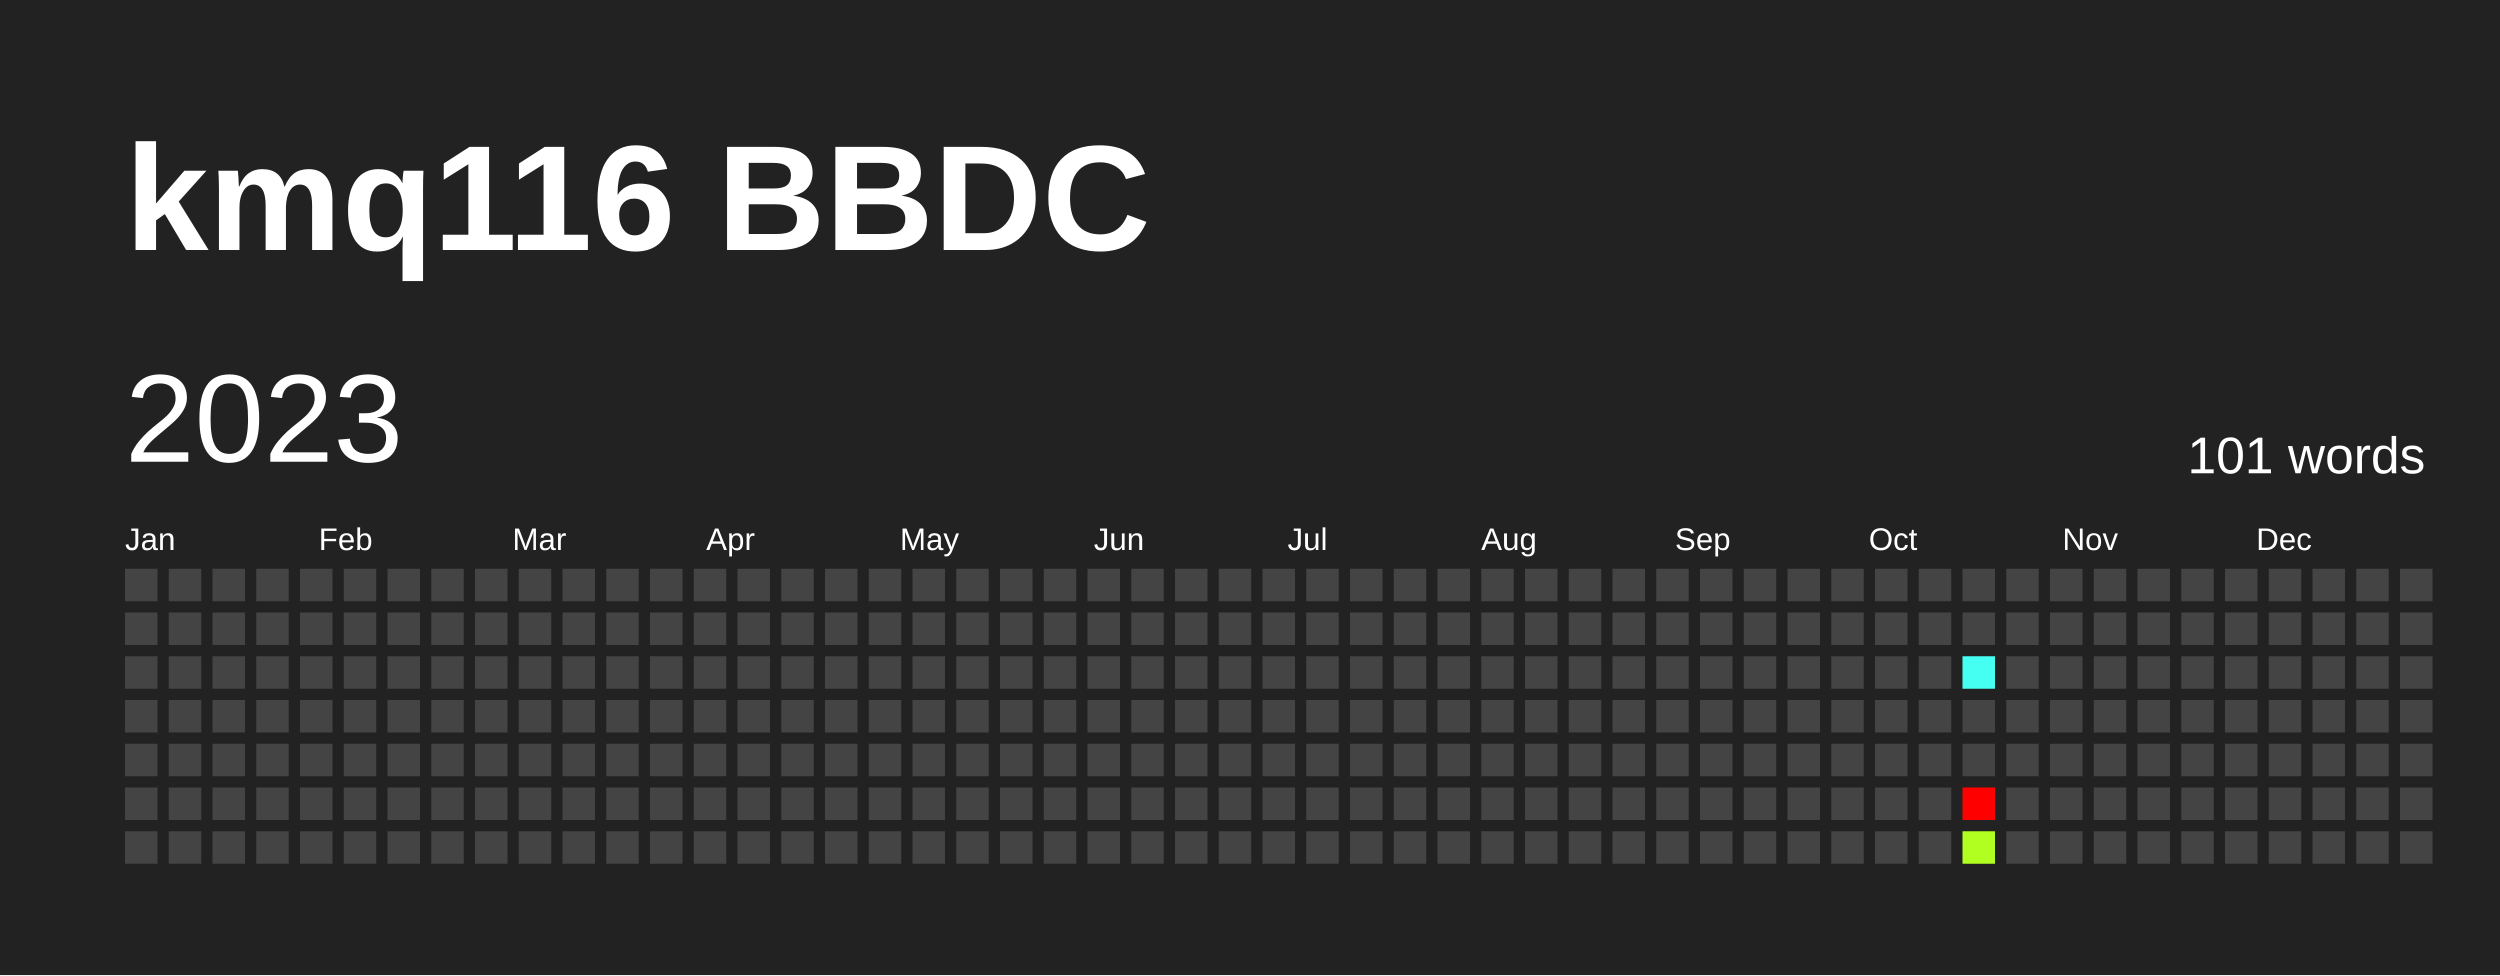
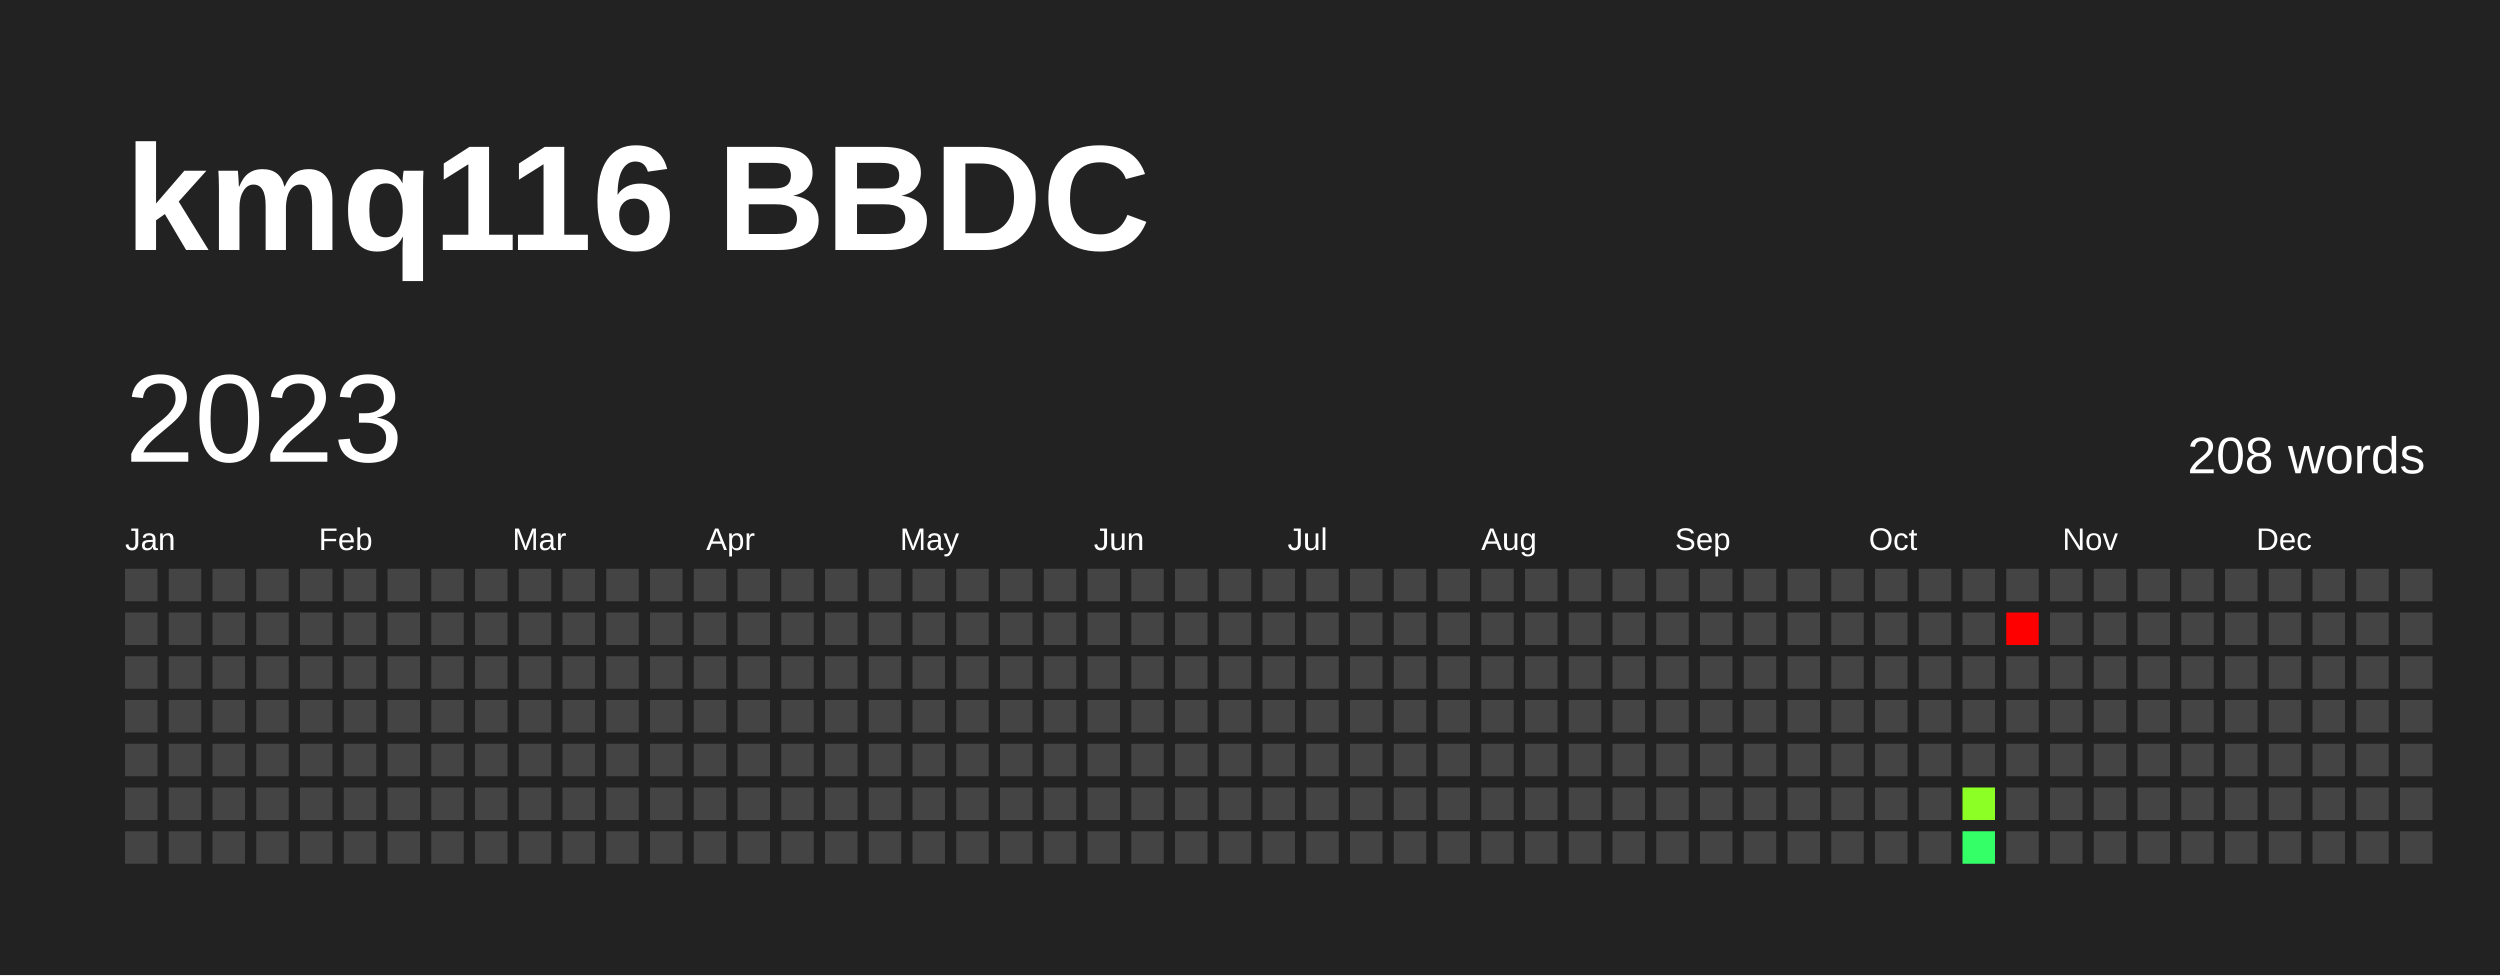
<svg xmlns="http://www.w3.org/2000/svg" baseProfile="full" height="78mm" version="1.1" viewBox="0,0,200,78" width="200mm">
  <defs />
  <rect fill="#222222" height="78" width="200" x="0" y="0" />
  <text fill="#FFFFFF" style="font-size:12px; font-family:Arial; font-weight:bold;" x="10" y="20">kmq116 BBDC</text>
  <text dominant-baseline="hanging" fill="#FFFFFF" style="font-size:10.0px; font-family:Arial;" x="10" y="30">2023</text>
-   <text dominant-baseline="hanging" fill="#FFFFFF" style="font-size:4.125px; font-family:Arial;" x="175" y="35">101 words</text>
+   <text dominant-baseline="hanging" fill="#FFFFFF" style="font-size:4.125px; font-family:Arial;" x="175" y="35">208 words</text>
  <text fill="#FFFFFF" style="font-size:2.5px; font-family:Arial" x="10.0" y="44">Jan</text>
  <text fill="#FFFFFF" style="font-size:2.5px; font-family:Arial" x="25.5" y="44">Feb</text>
  <text fill="#FFFFFF" style="font-size:2.5px; font-family:Arial" x="41.0" y="44">Mar</text>
  <text fill="#FFFFFF" style="font-size:2.5px; font-family:Arial" x="56.5" y="44">Apr</text>
  <text fill="#FFFFFF" style="font-size:2.5px; font-family:Arial" x="72.0" y="44">May</text>
  <text fill="#FFFFFF" style="font-size:2.5px; font-family:Arial" x="87.5" y="44">Jun</text>
  <text fill="#FFFFFF" style="font-size:2.5px; font-family:Arial" x="103.0" y="44">Jul</text>
  <text fill="#FFFFFF" style="font-size:2.5px; font-family:Arial" x="118.5" y="44">Aug</text>
  <text fill="#FFFFFF" style="font-size:2.5px; font-family:Arial" x="134.0" y="44">Sep</text>
  <text fill="#FFFFFF" style="font-size:2.5px; font-family:Arial" x="149.5" y="44">Oct</text>
  <text fill="#FFFFFF" style="font-size:2.5px; font-family:Arial" x="165.0" y="44">Nov</text>
  <text fill="#FFFFFF" style="font-size:2.5px; font-family:Arial" x="180.5" y="44">Dec</text>
  <rect fill="#444444" height="2.6" width="2.6" x="10.0" y="45.5" />
  <rect fill="#444444" height="2.6" width="2.6" x="10.0" y="49.0" />
  <rect fill="#444444" height="2.6" width="2.6" x="10.0" y="52.5" />
  <rect fill="#444444" height="2.6" width="2.6" x="10.0" y="56.0" />
  <rect fill="#444444" height="2.6" width="2.6" x="10.0" y="59.5" />
  <rect fill="#444444" height="2.6" width="2.6" x="10.0" y="63.0" />
  <rect fill="#444444" height="2.6" width="2.6" x="10.0" y="66.5" />
  <rect fill="#444444" height="2.6" width="2.6" x="13.5" y="45.5" />
  <rect fill="#444444" height="2.6" width="2.6" x="13.5" y="49.0" />
  <rect fill="#444444" height="2.6" width="2.6" x="13.5" y="52.5" />
  <rect fill="#444444" height="2.6" width="2.6" x="13.5" y="56.0" />
  <rect fill="#444444" height="2.6" width="2.6" x="13.5" y="59.5" />
  <rect fill="#444444" height="2.6" width="2.6" x="13.5" y="63.0" />
  <rect fill="#444444" height="2.6" width="2.6" x="13.5" y="66.5" />
  <rect fill="#444444" height="2.6" width="2.6" x="17.0" y="45.5" />
  <rect fill="#444444" height="2.6" width="2.6" x="17.0" y="49.0" />
  <rect fill="#444444" height="2.6" width="2.6" x="17.0" y="52.5" />
  <rect fill="#444444" height="2.6" width="2.6" x="17.0" y="56.0" />
  <rect fill="#444444" height="2.6" width="2.6" x="17.0" y="59.5" />
  <rect fill="#444444" height="2.6" width="2.6" x="17.0" y="63.0" />
  <rect fill="#444444" height="2.6" width="2.6" x="17.0" y="66.5" />
  <rect fill="#444444" height="2.6" width="2.6" x="20.5" y="45.5" />
  <rect fill="#444444" height="2.6" width="2.6" x="20.5" y="49.0" />
  <rect fill="#444444" height="2.6" width="2.6" x="20.5" y="52.5" />
  <rect fill="#444444" height="2.6" width="2.6" x="20.5" y="56.0" />
  <rect fill="#444444" height="2.6" width="2.6" x="20.5" y="59.5" />
  <rect fill="#444444" height="2.6" width="2.6" x="20.5" y="63.0" />
  <rect fill="#444444" height="2.6" width="2.6" x="20.5" y="66.5" />
  <rect fill="#444444" height="2.6" width="2.6" x="24.0" y="45.5" />
  <rect fill="#444444" height="2.6" width="2.6" x="24.0" y="49.0" />
  <rect fill="#444444" height="2.6" width="2.6" x="24.0" y="52.5" />
  <rect fill="#444444" height="2.6" width="2.6" x="24.0" y="56.0" />
  <rect fill="#444444" height="2.6" width="2.6" x="24.0" y="59.5" />
  <rect fill="#444444" height="2.6" width="2.6" x="24.0" y="63.0" />
  <rect fill="#444444" height="2.6" width="2.6" x="24.0" y="66.5" />
  <rect fill="#444444" height="2.6" width="2.6" x="27.5" y="45.5" />
  <rect fill="#444444" height="2.6" width="2.6" x="27.5" y="49.0" />
  <rect fill="#444444" height="2.6" width="2.6" x="27.5" y="52.5" />
  <rect fill="#444444" height="2.6" width="2.6" x="27.5" y="56.0" />
  <rect fill="#444444" height="2.6" width="2.6" x="27.5" y="59.5" />
  <rect fill="#444444" height="2.6" width="2.6" x="27.5" y="63.0" />
  <rect fill="#444444" height="2.6" width="2.6" x="27.5" y="66.5" />
  <rect fill="#444444" height="2.6" width="2.6" x="31.0" y="45.5" />
  <rect fill="#444444" height="2.6" width="2.6" x="31.0" y="49.0" />
  <rect fill="#444444" height="2.6" width="2.6" x="31.0" y="52.5" />
  <rect fill="#444444" height="2.6" width="2.6" x="31.0" y="56.0" />
  <rect fill="#444444" height="2.6" width="2.6" x="31.0" y="59.5" />
  <rect fill="#444444" height="2.6" width="2.6" x="31.0" y="63.0" />
  <rect fill="#444444" height="2.6" width="2.6" x="31.0" y="66.5" />
  <rect fill="#444444" height="2.6" width="2.6" x="34.5" y="45.5" />
  <rect fill="#444444" height="2.6" width="2.6" x="34.5" y="49.0" />
  <rect fill="#444444" height="2.6" width="2.6" x="34.5" y="52.5" />
  <rect fill="#444444" height="2.6" width="2.6" x="34.5" y="56.0" />
  <rect fill="#444444" height="2.6" width="2.6" x="34.5" y="59.5" />
  <rect fill="#444444" height="2.6" width="2.6" x="34.5" y="63.0" />
  <rect fill="#444444" height="2.6" width="2.6" x="34.5" y="66.5" />
  <rect fill="#444444" height="2.6" width="2.6" x="38.0" y="45.5" />
  <rect fill="#444444" height="2.6" width="2.6" x="38.0" y="49.0" />
  <rect fill="#444444" height="2.6" width="2.6" x="38.0" y="52.5" />
  <rect fill="#444444" height="2.6" width="2.6" x="38.0" y="56.0" />
  <rect fill="#444444" height="2.6" width="2.6" x="38.0" y="59.5" />
  <rect fill="#444444" height="2.6" width="2.6" x="38.0" y="63.0" />
  <rect fill="#444444" height="2.6" width="2.6" x="38.0" y="66.5" />
  <rect fill="#444444" height="2.6" width="2.6" x="41.5" y="45.5" />
  <rect fill="#444444" height="2.6" width="2.6" x="41.5" y="49.0" />
  <rect fill="#444444" height="2.6" width="2.6" x="41.5" y="52.5" />
  <rect fill="#444444" height="2.6" width="2.6" x="41.5" y="56.0" />
  <rect fill="#444444" height="2.6" width="2.6" x="41.5" y="59.5" />
  <rect fill="#444444" height="2.6" width="2.6" x="41.5" y="63.0" />
  <rect fill="#444444" height="2.6" width="2.6" x="41.5" y="66.5" />
  <rect fill="#444444" height="2.6" width="2.6" x="45.0" y="45.5" />
  <rect fill="#444444" height="2.6" width="2.6" x="45.0" y="49.0" />
  <rect fill="#444444" height="2.6" width="2.6" x="45.0" y="52.5" />
  <rect fill="#444444" height="2.6" width="2.6" x="45.0" y="56.0" />
  <rect fill="#444444" height="2.6" width="2.6" x="45.0" y="59.5" />
  <rect fill="#444444" height="2.6" width="2.6" x="45.0" y="63.0" />
  <rect fill="#444444" height="2.6" width="2.6" x="45.0" y="66.5" />
  <rect fill="#444444" height="2.6" width="2.6" x="48.5" y="45.5" />
  <rect fill="#444444" height="2.6" width="2.6" x="48.5" y="49.0" />
  <rect fill="#444444" height="2.6" width="2.6" x="48.5" y="52.5" />
  <rect fill="#444444" height="2.6" width="2.6" x="48.5" y="56.0" />
  <rect fill="#444444" height="2.6" width="2.6" x="48.5" y="59.5" />
  <rect fill="#444444" height="2.6" width="2.6" x="48.5" y="63.0" />
  <rect fill="#444444" height="2.6" width="2.6" x="48.5" y="66.5" />
  <rect fill="#444444" height="2.6" width="2.6" x="52.0" y="45.5" />
  <rect fill="#444444" height="2.6" width="2.6" x="52.0" y="49.0" />
  <rect fill="#444444" height="2.6" width="2.6" x="52.0" y="52.5" />
  <rect fill="#444444" height="2.6" width="2.6" x="52.0" y="56.0" />
  <rect fill="#444444" height="2.6" width="2.6" x="52.0" y="59.5" />
  <rect fill="#444444" height="2.6" width="2.6" x="52.0" y="63.0" />
  <rect fill="#444444" height="2.6" width="2.6" x="52.0" y="66.5" />
  <rect fill="#444444" height="2.6" width="2.6" x="55.5" y="45.5" />
  <rect fill="#444444" height="2.6" width="2.6" x="55.5" y="49.0" />
  <rect fill="#444444" height="2.6" width="2.6" x="55.5" y="52.5" />
  <rect fill="#444444" height="2.6" width="2.6" x="55.5" y="56.0" />
  <rect fill="#444444" height="2.6" width="2.6" x="55.5" y="59.5" />
  <rect fill="#444444" height="2.6" width="2.6" x="55.5" y="63.0" />
  <rect fill="#444444" height="2.6" width="2.6" x="55.5" y="66.5" />
  <rect fill="#444444" height="2.6" width="2.6" x="59.0" y="45.5" />
  <rect fill="#444444" height="2.6" width="2.6" x="59.0" y="49.0" />
  <rect fill="#444444" height="2.6" width="2.6" x="59.0" y="52.5" />
  <rect fill="#444444" height="2.6" width="2.6" x="59.0" y="56.0" />
  <rect fill="#444444" height="2.6" width="2.6" x="59.0" y="59.5" />
  <rect fill="#444444" height="2.6" width="2.6" x="59.0" y="63.0" />
  <rect fill="#444444" height="2.6" width="2.6" x="59.0" y="66.5" />
  <rect fill="#444444" height="2.6" width="2.6" x="62.5" y="45.5" />
  <rect fill="#444444" height="2.6" width="2.6" x="62.5" y="49.0" />
  <rect fill="#444444" height="2.6" width="2.6" x="62.5" y="52.5" />
  <rect fill="#444444" height="2.6" width="2.6" x="62.5" y="56.0" />
  <rect fill="#444444" height="2.6" width="2.6" x="62.5" y="59.5" />
  <rect fill="#444444" height="2.6" width="2.6" x="62.5" y="63.0" />
  <rect fill="#444444" height="2.6" width="2.6" x="62.5" y="66.5" />
  <rect fill="#444444" height="2.6" width="2.6" x="66.0" y="45.5" />
  <rect fill="#444444" height="2.6" width="2.6" x="66.0" y="49.0" />
  <rect fill="#444444" height="2.6" width="2.6" x="66.0" y="52.5" />
  <rect fill="#444444" height="2.6" width="2.6" x="66.0" y="56.0" />
  <rect fill="#444444" height="2.6" width="2.6" x="66.0" y="59.5" />
  <rect fill="#444444" height="2.6" width="2.6" x="66.0" y="63.0" />
  <rect fill="#444444" height="2.6" width="2.6" x="66.0" y="66.5" />
  <rect fill="#444444" height="2.6" width="2.6" x="69.5" y="45.5" />
  <rect fill="#444444" height="2.6" width="2.6" x="69.5" y="49.0" />
  <rect fill="#444444" height="2.6" width="2.6" x="69.5" y="52.5" />
  <rect fill="#444444" height="2.6" width="2.6" x="69.5" y="56.0" />
  <rect fill="#444444" height="2.6" width="2.6" x="69.5" y="59.5" />
  <rect fill="#444444" height="2.6" width="2.6" x="69.5" y="63.0" />
  <rect fill="#444444" height="2.6" width="2.6" x="69.5" y="66.5" />
  <rect fill="#444444" height="2.6" width="2.6" x="73.0" y="45.5" />
  <rect fill="#444444" height="2.6" width="2.6" x="73.0" y="49.0" />
  <rect fill="#444444" height="2.6" width="2.6" x="73.0" y="52.5" />
  <rect fill="#444444" height="2.6" width="2.6" x="73.0" y="56.0" />
  <rect fill="#444444" height="2.6" width="2.6" x="73.0" y="59.5" />
  <rect fill="#444444" height="2.6" width="2.6" x="73.0" y="63.0" />
  <rect fill="#444444" height="2.6" width="2.6" x="73.0" y="66.5" />
  <rect fill="#444444" height="2.6" width="2.6" x="76.5" y="45.5" />
  <rect fill="#444444" height="2.6" width="2.6" x="76.5" y="49.0" />
  <rect fill="#444444" height="2.6" width="2.6" x="76.5" y="52.5" />
  <rect fill="#444444" height="2.6" width="2.6" x="76.5" y="56.0" />
  <rect fill="#444444" height="2.6" width="2.6" x="76.5" y="59.5" />
  <rect fill="#444444" height="2.6" width="2.6" x="76.5" y="63.0" />
  <rect fill="#444444" height="2.6" width="2.6" x="76.5" y="66.5" />
  <rect fill="#444444" height="2.6" width="2.6" x="80.0" y="45.5" />
  <rect fill="#444444" height="2.6" width="2.6" x="80.0" y="49.0" />
  <rect fill="#444444" height="2.6" width="2.6" x="80.0" y="52.5" />
  <rect fill="#444444" height="2.6" width="2.6" x="80.0" y="56.0" />
  <rect fill="#444444" height="2.6" width="2.6" x="80.0" y="59.5" />
  <rect fill="#444444" height="2.6" width="2.6" x="80.0" y="63.0" />
  <rect fill="#444444" height="2.6" width="2.6" x="80.0" y="66.5" />
  <rect fill="#444444" height="2.6" width="2.6" x="83.5" y="45.5" />
  <rect fill="#444444" height="2.6" width="2.6" x="83.5" y="49.0" />
  <rect fill="#444444" height="2.6" width="2.6" x="83.5" y="52.5" />
  <rect fill="#444444" height="2.6" width="2.6" x="83.5" y="56.0" />
  <rect fill="#444444" height="2.6" width="2.6" x="83.5" y="59.5" />
  <rect fill="#444444" height="2.6" width="2.6" x="83.5" y="63.0" />
  <rect fill="#444444" height="2.6" width="2.6" x="83.5" y="66.5" />
  <rect fill="#444444" height="2.6" width="2.6" x="87.0" y="45.5" />
  <rect fill="#444444" height="2.6" width="2.6" x="87.0" y="49.0" />
  <rect fill="#444444" height="2.6" width="2.6" x="87.0" y="52.5" />
  <rect fill="#444444" height="2.6" width="2.6" x="87.0" y="56.0" />
  <rect fill="#444444" height="2.6" width="2.6" x="87.0" y="59.5" />
  <rect fill="#444444" height="2.6" width="2.6" x="87.0" y="63.0" />
  <rect fill="#444444" height="2.6" width="2.6" x="87.0" y="66.5" />
  <rect fill="#444444" height="2.6" width="2.6" x="90.5" y="45.5" />
  <rect fill="#444444" height="2.6" width="2.6" x="90.5" y="49.0" />
  <rect fill="#444444" height="2.6" width="2.6" x="90.5" y="52.5" />
  <rect fill="#444444" height="2.6" width="2.6" x="90.5" y="56.0" />
  <rect fill="#444444" height="2.6" width="2.6" x="90.5" y="59.5" />
  <rect fill="#444444" height="2.6" width="2.6" x="90.5" y="63.0" />
  <rect fill="#444444" height="2.6" width="2.6" x="90.5" y="66.5" />
  <rect fill="#444444" height="2.6" width="2.6" x="94.0" y="45.5" />
  <rect fill="#444444" height="2.6" width="2.6" x="94.0" y="49.0" />
  <rect fill="#444444" height="2.6" width="2.6" x="94.0" y="52.5" />
  <rect fill="#444444" height="2.6" width="2.6" x="94.0" y="56.0" />
  <rect fill="#444444" height="2.6" width="2.6" x="94.0" y="59.5" />
  <rect fill="#444444" height="2.6" width="2.6" x="94.0" y="63.0" />
  <rect fill="#444444" height="2.6" width="2.6" x="94.0" y="66.5" />
  <rect fill="#444444" height="2.6" width="2.6" x="97.5" y="45.5" />
  <rect fill="#444444" height="2.6" width="2.6" x="97.5" y="49.0" />
  <rect fill="#444444" height="2.6" width="2.6" x="97.5" y="52.5" />
  <rect fill="#444444" height="2.6" width="2.6" x="97.5" y="56.0" />
  <rect fill="#444444" height="2.6" width="2.6" x="97.5" y="59.5" />
  <rect fill="#444444" height="2.6" width="2.6" x="97.5" y="63.0" />
  <rect fill="#444444" height="2.6" width="2.6" x="97.5" y="66.5" />
  <rect fill="#444444" height="2.6" width="2.6" x="101.0" y="45.5" />
  <rect fill="#444444" height="2.6" width="2.6" x="101.0" y="49.0" />
  <rect fill="#444444" height="2.6" width="2.6" x="101.0" y="52.5" />
  <rect fill="#444444" height="2.6" width="2.6" x="101.0" y="56.0" />
  <rect fill="#444444" height="2.6" width="2.6" x="101.0" y="59.5" />
  <rect fill="#444444" height="2.6" width="2.6" x="101.0" y="63.0" />
  <rect fill="#444444" height="2.6" width="2.6" x="101.0" y="66.5" />
  <rect fill="#444444" height="2.6" width="2.6" x="104.5" y="45.5" />
  <rect fill="#444444" height="2.6" width="2.6" x="104.5" y="49.0" />
  <rect fill="#444444" height="2.6" width="2.6" x="104.5" y="52.5" />
  <rect fill="#444444" height="2.6" width="2.6" x="104.5" y="56.0" />
  <rect fill="#444444" height="2.6" width="2.6" x="104.5" y="59.5" />
  <rect fill="#444444" height="2.6" width="2.6" x="104.5" y="63.0" />
  <rect fill="#444444" height="2.6" width="2.6" x="104.5" y="66.5" />
  <rect fill="#444444" height="2.6" width="2.6" x="108.0" y="45.5" />
  <rect fill="#444444" height="2.6" width="2.6" x="108.0" y="49.0" />
  <rect fill="#444444" height="2.6" width="2.6" x="108.0" y="52.5" />
  <rect fill="#444444" height="2.6" width="2.6" x="108.0" y="56.0" />
  <rect fill="#444444" height="2.6" width="2.6" x="108.0" y="59.5" />
  <rect fill="#444444" height="2.6" width="2.6" x="108.0" y="63.0" />
  <rect fill="#444444" height="2.6" width="2.6" x="108.0" y="66.5" />
  <rect fill="#444444" height="2.6" width="2.6" x="111.5" y="45.5" />
  <rect fill="#444444" height="2.6" width="2.6" x="111.5" y="49.0" />
  <rect fill="#444444" height="2.6" width="2.6" x="111.5" y="52.5" />
  <rect fill="#444444" height="2.6" width="2.6" x="111.5" y="56.0" />
  <rect fill="#444444" height="2.6" width="2.6" x="111.5" y="59.5" />
  <rect fill="#444444" height="2.6" width="2.6" x="111.5" y="63.0" />
  <rect fill="#444444" height="2.6" width="2.6" x="111.5" y="66.5" />
  <rect fill="#444444" height="2.6" width="2.6" x="115.0" y="45.5" />
  <rect fill="#444444" height="2.6" width="2.6" x="115.0" y="49.0" />
  <rect fill="#444444" height="2.6" width="2.6" x="115.0" y="52.5" />
  <rect fill="#444444" height="2.6" width="2.6" x="115.0" y="56.0" />
  <rect fill="#444444" height="2.6" width="2.6" x="115.0" y="59.5" />
  <rect fill="#444444" height="2.6" width="2.6" x="115.0" y="63.0" />
  <rect fill="#444444" height="2.6" width="2.6" x="115.0" y="66.5" />
  <rect fill="#444444" height="2.6" width="2.6" x="118.5" y="45.5" />
  <rect fill="#444444" height="2.6" width="2.6" x="118.5" y="49.0" />
  <rect fill="#444444" height="2.6" width="2.6" x="118.5" y="52.5" />
  <rect fill="#444444" height="2.6" width="2.6" x="118.5" y="56.0" />
  <rect fill="#444444" height="2.6" width="2.6" x="118.5" y="59.5" />
  <rect fill="#444444" height="2.6" width="2.6" x="118.5" y="63.0" />
  <rect fill="#444444" height="2.6" width="2.6" x="118.5" y="66.5" />
  <rect fill="#444444" height="2.6" width="2.6" x="122.0" y="45.5" />
  <rect fill="#444444" height="2.6" width="2.6" x="122.0" y="49.0" />
  <rect fill="#444444" height="2.6" width="2.6" x="122.0" y="52.5" />
  <rect fill="#444444" height="2.6" width="2.6" x="122.0" y="56.0" />
  <rect fill="#444444" height="2.6" width="2.6" x="122.0" y="59.5" />
  <rect fill="#444444" height="2.6" width="2.6" x="122.0" y="63.0" />
  <rect fill="#444444" height="2.6" width="2.6" x="122.0" y="66.5" />
  <rect fill="#444444" height="2.6" width="2.6" x="125.5" y="45.5" />
  <rect fill="#444444" height="2.6" width="2.6" x="125.5" y="49.0" />
  <rect fill="#444444" height="2.6" width="2.6" x="125.5" y="52.5" />
  <rect fill="#444444" height="2.6" width="2.6" x="125.5" y="56.0" />
  <rect fill="#444444" height="2.6" width="2.6" x="125.5" y="59.5" />
  <rect fill="#444444" height="2.6" width="2.6" x="125.5" y="63.0" />
  <rect fill="#444444" height="2.6" width="2.6" x="125.5" y="66.5" />
  <rect fill="#444444" height="2.6" width="2.6" x="129.0" y="45.5" />
  <rect fill="#444444" height="2.6" width="2.6" x="129.0" y="49.0" />
  <rect fill="#444444" height="2.6" width="2.6" x="129.0" y="52.5" />
  <rect fill="#444444" height="2.6" width="2.6" x="129.0" y="56.0" />
  <rect fill="#444444" height="2.6" width="2.6" x="129.0" y="59.5" />
  <rect fill="#444444" height="2.6" width="2.6" x="129.0" y="63.0" />
  <rect fill="#444444" height="2.6" width="2.6" x="129.0" y="66.5" />
  <rect fill="#444444" height="2.6" width="2.6" x="132.5" y="45.5" />
  <rect fill="#444444" height="2.6" width="2.6" x="132.5" y="49.0" />
  <rect fill="#444444" height="2.6" width="2.6" x="132.5" y="52.5" />
  <rect fill="#444444" height="2.6" width="2.6" x="132.5" y="56.0" />
  <rect fill="#444444" height="2.6" width="2.6" x="132.5" y="59.5" />
  <rect fill="#444444" height="2.6" width="2.6" x="132.5" y="63.0" />
  <rect fill="#444444" height="2.6" width="2.6" x="132.5" y="66.5" />
  <rect fill="#444444" height="2.6" width="2.6" x="136.0" y="45.5" />
  <rect fill="#444444" height="2.6" width="2.6" x="136.0" y="49.0" />
  <rect fill="#444444" height="2.6" width="2.6" x="136.0" y="52.5" />
  <rect fill="#444444" height="2.6" width="2.6" x="136.0" y="56.0" />
  <rect fill="#444444" height="2.6" width="2.6" x="136.0" y="59.5" />
  <rect fill="#444444" height="2.6" width="2.6" x="136.0" y="63.0" />
  <rect fill="#444444" height="2.6" width="2.6" x="136.0" y="66.5" />
  <rect fill="#444444" height="2.6" width="2.6" x="139.5" y="45.5" />
  <rect fill="#444444" height="2.6" width="2.6" x="139.5" y="49.0" />
  <rect fill="#444444" height="2.6" width="2.6" x="139.5" y="52.5" />
  <rect fill="#444444" height="2.6" width="2.6" x="139.5" y="56.0" />
  <rect fill="#444444" height="2.6" width="2.6" x="139.5" y="59.5" />
  <rect fill="#444444" height="2.6" width="2.6" x="139.5" y="63.0" />
  <rect fill="#444444" height="2.6" width="2.6" x="139.5" y="66.5" />
  <rect fill="#444444" height="2.6" width="2.6" x="143.0" y="45.5" />
  <rect fill="#444444" height="2.6" width="2.6" x="143.0" y="49.0" />
  <rect fill="#444444" height="2.6" width="2.6" x="143.0" y="52.5" />
  <rect fill="#444444" height="2.6" width="2.6" x="143.0" y="56.0" />
  <rect fill="#444444" height="2.6" width="2.6" x="143.0" y="59.5" />
  <rect fill="#444444" height="2.6" width="2.6" x="143.0" y="63.0" />
  <rect fill="#444444" height="2.6" width="2.6" x="143.0" y="66.5" />
  <rect fill="#444444" height="2.6" width="2.6" x="146.5" y="45.5" />
  <rect fill="#444444" height="2.6" width="2.6" x="146.5" y="49.0" />
  <rect fill="#444444" height="2.6" width="2.6" x="146.5" y="52.5" />
  <rect fill="#444444" height="2.6" width="2.6" x="146.5" y="56.0" />
  <rect fill="#444444" height="2.6" width="2.6" x="146.5" y="59.5" />
  <rect fill="#444444" height="2.6" width="2.6" x="146.5" y="63.0" />
  <rect fill="#444444" height="2.6" width="2.6" x="146.5" y="66.5" />
  <rect fill="#444444" height="2.6" width="2.6" x="150.0" y="45.5" />
  <rect fill="#444444" height="2.6" width="2.6" x="150.0" y="49.0" />
  <rect fill="#444444" height="2.6" width="2.6" x="150.0" y="52.5" />
  <rect fill="#444444" height="2.6" width="2.6" x="150.0" y="56.0" />
  <rect fill="#444444" height="2.6" width="2.6" x="150.0" y="59.5" />
  <rect fill="#444444" height="2.6" width="2.6" x="150.0" y="63.0" />
  <rect fill="#444444" height="2.6" width="2.6" x="150.0" y="66.5" />
  <rect fill="#444444" height="2.6" width="2.6" x="153.5" y="45.5" />
  <rect fill="#444444" height="2.6" width="2.6" x="153.5" y="49.0" />
  <rect fill="#444444" height="2.6" width="2.6" x="153.5" y="52.5" />
  <rect fill="#444444" height="2.6" width="2.6" x="153.5" y="56.0" />
  <rect fill="#444444" height="2.6" width="2.6" x="153.5" y="59.5" />
  <rect fill="#444444" height="2.6" width="2.6" x="153.5" y="63.0" />
  <rect fill="#444444" height="2.6" width="2.6" x="153.5" y="66.5" />
  <rect fill="#444444" height="2.6" width="2.6" x="157.0" y="45.5" />
  <rect fill="#444444" height="2.6" width="2.6" x="157.0" y="49.0" />
-   <rect fill="#45fff2" height="2.6" width="2.6" x="157.0" y="52.5" />
+   <rect fill="#444444" height="2.6" width="2.6" x="157.0" y="52.5" />
  <rect fill="#444444" height="2.6" width="2.6" x="157.0" y="56.0" />
  <rect fill="#444444" height="2.6" width="2.6" x="157.0" y="59.5" />
-   <rect fill="red" height="2.6" width="2.6" x="157.0" y="63.0" />
-   <rect fill="#b0ff20" height="2.6" width="2.6" x="157.0" y="66.5" />
+   <rect fill="#8cff24" height="2.6" width="2.6" x="157.0" y="63.0" />
+   <rect fill="#35ff67" height="2.6" width="2.6" x="157.0" y="66.5" />
  <rect fill="#444444" height="2.6" width="2.6" x="160.5" y="45.5" />
-   <rect fill="#444444" height="2.6" width="2.6" x="160.5" y="49.0" />
+   <rect fill="red" height="2.6" width="2.6" x="160.5" y="49.0" />
  <rect fill="#444444" height="2.6" width="2.6" x="160.5" y="52.5" />
  <rect fill="#444444" height="2.6" width="2.6" x="160.5" y="56.0" />
  <rect fill="#444444" height="2.6" width="2.6" x="160.5" y="59.5" />
  <rect fill="#444444" height="2.6" width="2.6" x="160.5" y="63.0" />
  <rect fill="#444444" height="2.6" width="2.6" x="160.5" y="66.5" />
  <rect fill="#444444" height="2.6" width="2.6" x="164.0" y="45.5" />
  <rect fill="#444444" height="2.6" width="2.6" x="164.0" y="49.0" />
  <rect fill="#444444" height="2.6" width="2.6" x="164.0" y="52.5" />
  <rect fill="#444444" height="2.6" width="2.6" x="164.0" y="56.0" />
  <rect fill="#444444" height="2.6" width="2.6" x="164.0" y="59.5" />
  <rect fill="#444444" height="2.6" width="2.6" x="164.0" y="63.0" />
  <rect fill="#444444" height="2.6" width="2.6" x="164.0" y="66.5" />
  <rect fill="#444444" height="2.6" width="2.6" x="167.5" y="45.5" />
  <rect fill="#444444" height="2.6" width="2.6" x="167.5" y="49.0" />
  <rect fill="#444444" height="2.6" width="2.6" x="167.5" y="52.5" />
  <rect fill="#444444" height="2.6" width="2.6" x="167.5" y="56.0" />
  <rect fill="#444444" height="2.6" width="2.6" x="167.5" y="59.5" />
  <rect fill="#444444" height="2.6" width="2.6" x="167.5" y="63.0" />
  <rect fill="#444444" height="2.6" width="2.6" x="167.5" y="66.5" />
  <rect fill="#444444" height="2.6" width="2.6" x="171.0" y="45.5" />
  <rect fill="#444444" height="2.6" width="2.6" x="171.0" y="49.0" />
  <rect fill="#444444" height="2.6" width="2.6" x="171.0" y="52.5" />
  <rect fill="#444444" height="2.6" width="2.6" x="171.0" y="56.0" />
  <rect fill="#444444" height="2.6" width="2.6" x="171.0" y="59.5" />
  <rect fill="#444444" height="2.6" width="2.6" x="171.0" y="63.0" />
  <rect fill="#444444" height="2.6" width="2.6" x="171.0" y="66.5" />
  <rect fill="#444444" height="2.6" width="2.6" x="174.5" y="45.5" />
  <rect fill="#444444" height="2.6" width="2.6" x="174.5" y="49.0" />
  <rect fill="#444444" height="2.6" width="2.6" x="174.5" y="52.5" />
  <rect fill="#444444" height="2.6" width="2.6" x="174.5" y="56.0" />
  <rect fill="#444444" height="2.6" width="2.6" x="174.5" y="59.5" />
  <rect fill="#444444" height="2.6" width="2.6" x="174.5" y="63.0" />
  <rect fill="#444444" height="2.6" width="2.6" x="174.5" y="66.5" />
  <rect fill="#444444" height="2.6" width="2.6" x="178.0" y="45.5" />
  <rect fill="#444444" height="2.6" width="2.6" x="178.0" y="49.0" />
  <rect fill="#444444" height="2.6" width="2.6" x="178.0" y="52.5" />
  <rect fill="#444444" height="2.6" width="2.6" x="178.0" y="56.0" />
  <rect fill="#444444" height="2.6" width="2.6" x="178.0" y="59.5" />
  <rect fill="#444444" height="2.6" width="2.6" x="178.0" y="63.0" />
  <rect fill="#444444" height="2.6" width="2.6" x="178.0" y="66.5" />
  <rect fill="#444444" height="2.6" width="2.6" x="181.5" y="45.5" />
  <rect fill="#444444" height="2.6" width="2.6" x="181.5" y="49.0" />
  <rect fill="#444444" height="2.6" width="2.6" x="181.5" y="52.5" />
  <rect fill="#444444" height="2.6" width="2.6" x="181.5" y="56.0" />
  <rect fill="#444444" height="2.6" width="2.6" x="181.5" y="59.5" />
  <rect fill="#444444" height="2.6" width="2.6" x="181.5" y="63.0" />
  <rect fill="#444444" height="2.6" width="2.6" x="181.5" y="66.5" />
  <rect fill="#444444" height="2.6" width="2.6" x="185.0" y="45.5" />
  <rect fill="#444444" height="2.6" width="2.6" x="185.0" y="49.0" />
  <rect fill="#444444" height="2.6" width="2.6" x="185.0" y="52.5" />
  <rect fill="#444444" height="2.6" width="2.6" x="185.0" y="56.0" />
  <rect fill="#444444" height="2.6" width="2.6" x="185.0" y="59.5" />
  <rect fill="#444444" height="2.6" width="2.6" x="185.0" y="63.0" />
  <rect fill="#444444" height="2.6" width="2.6" x="185.0" y="66.5" />
  <rect fill="#444444" height="2.6" width="2.6" x="188.5" y="45.5" />
  <rect fill="#444444" height="2.6" width="2.6" x="188.5" y="49.0" />
  <rect fill="#444444" height="2.6" width="2.6" x="188.5" y="52.5" />
  <rect fill="#444444" height="2.6" width="2.6" x="188.5" y="56.0" />
  <rect fill="#444444" height="2.6" width="2.6" x="188.5" y="59.5" />
  <rect fill="#444444" height="2.6" width="2.6" x="188.5" y="63.0" />
  <rect fill="#444444" height="2.6" width="2.6" x="188.5" y="66.5" />
  <rect fill="#444444" height="2.6" width="2.6" x="192.0" y="45.5" />
  <rect fill="#444444" height="2.6" width="2.6" x="192.0" y="49.0" />
  <rect fill="#444444" height="2.6" width="2.6" x="192.0" y="52.5" />
  <rect fill="#444444" height="2.6" width="2.6" x="192.0" y="56.0" />
  <rect fill="#444444" height="2.6" width="2.6" x="192.0" y="59.5" />
  <rect fill="#444444" height="2.6" width="2.6" x="192.0" y="63.0" />
  <rect fill="#444444" height="2.6" width="2.6" x="192.0" y="66.5" />
</svg>
